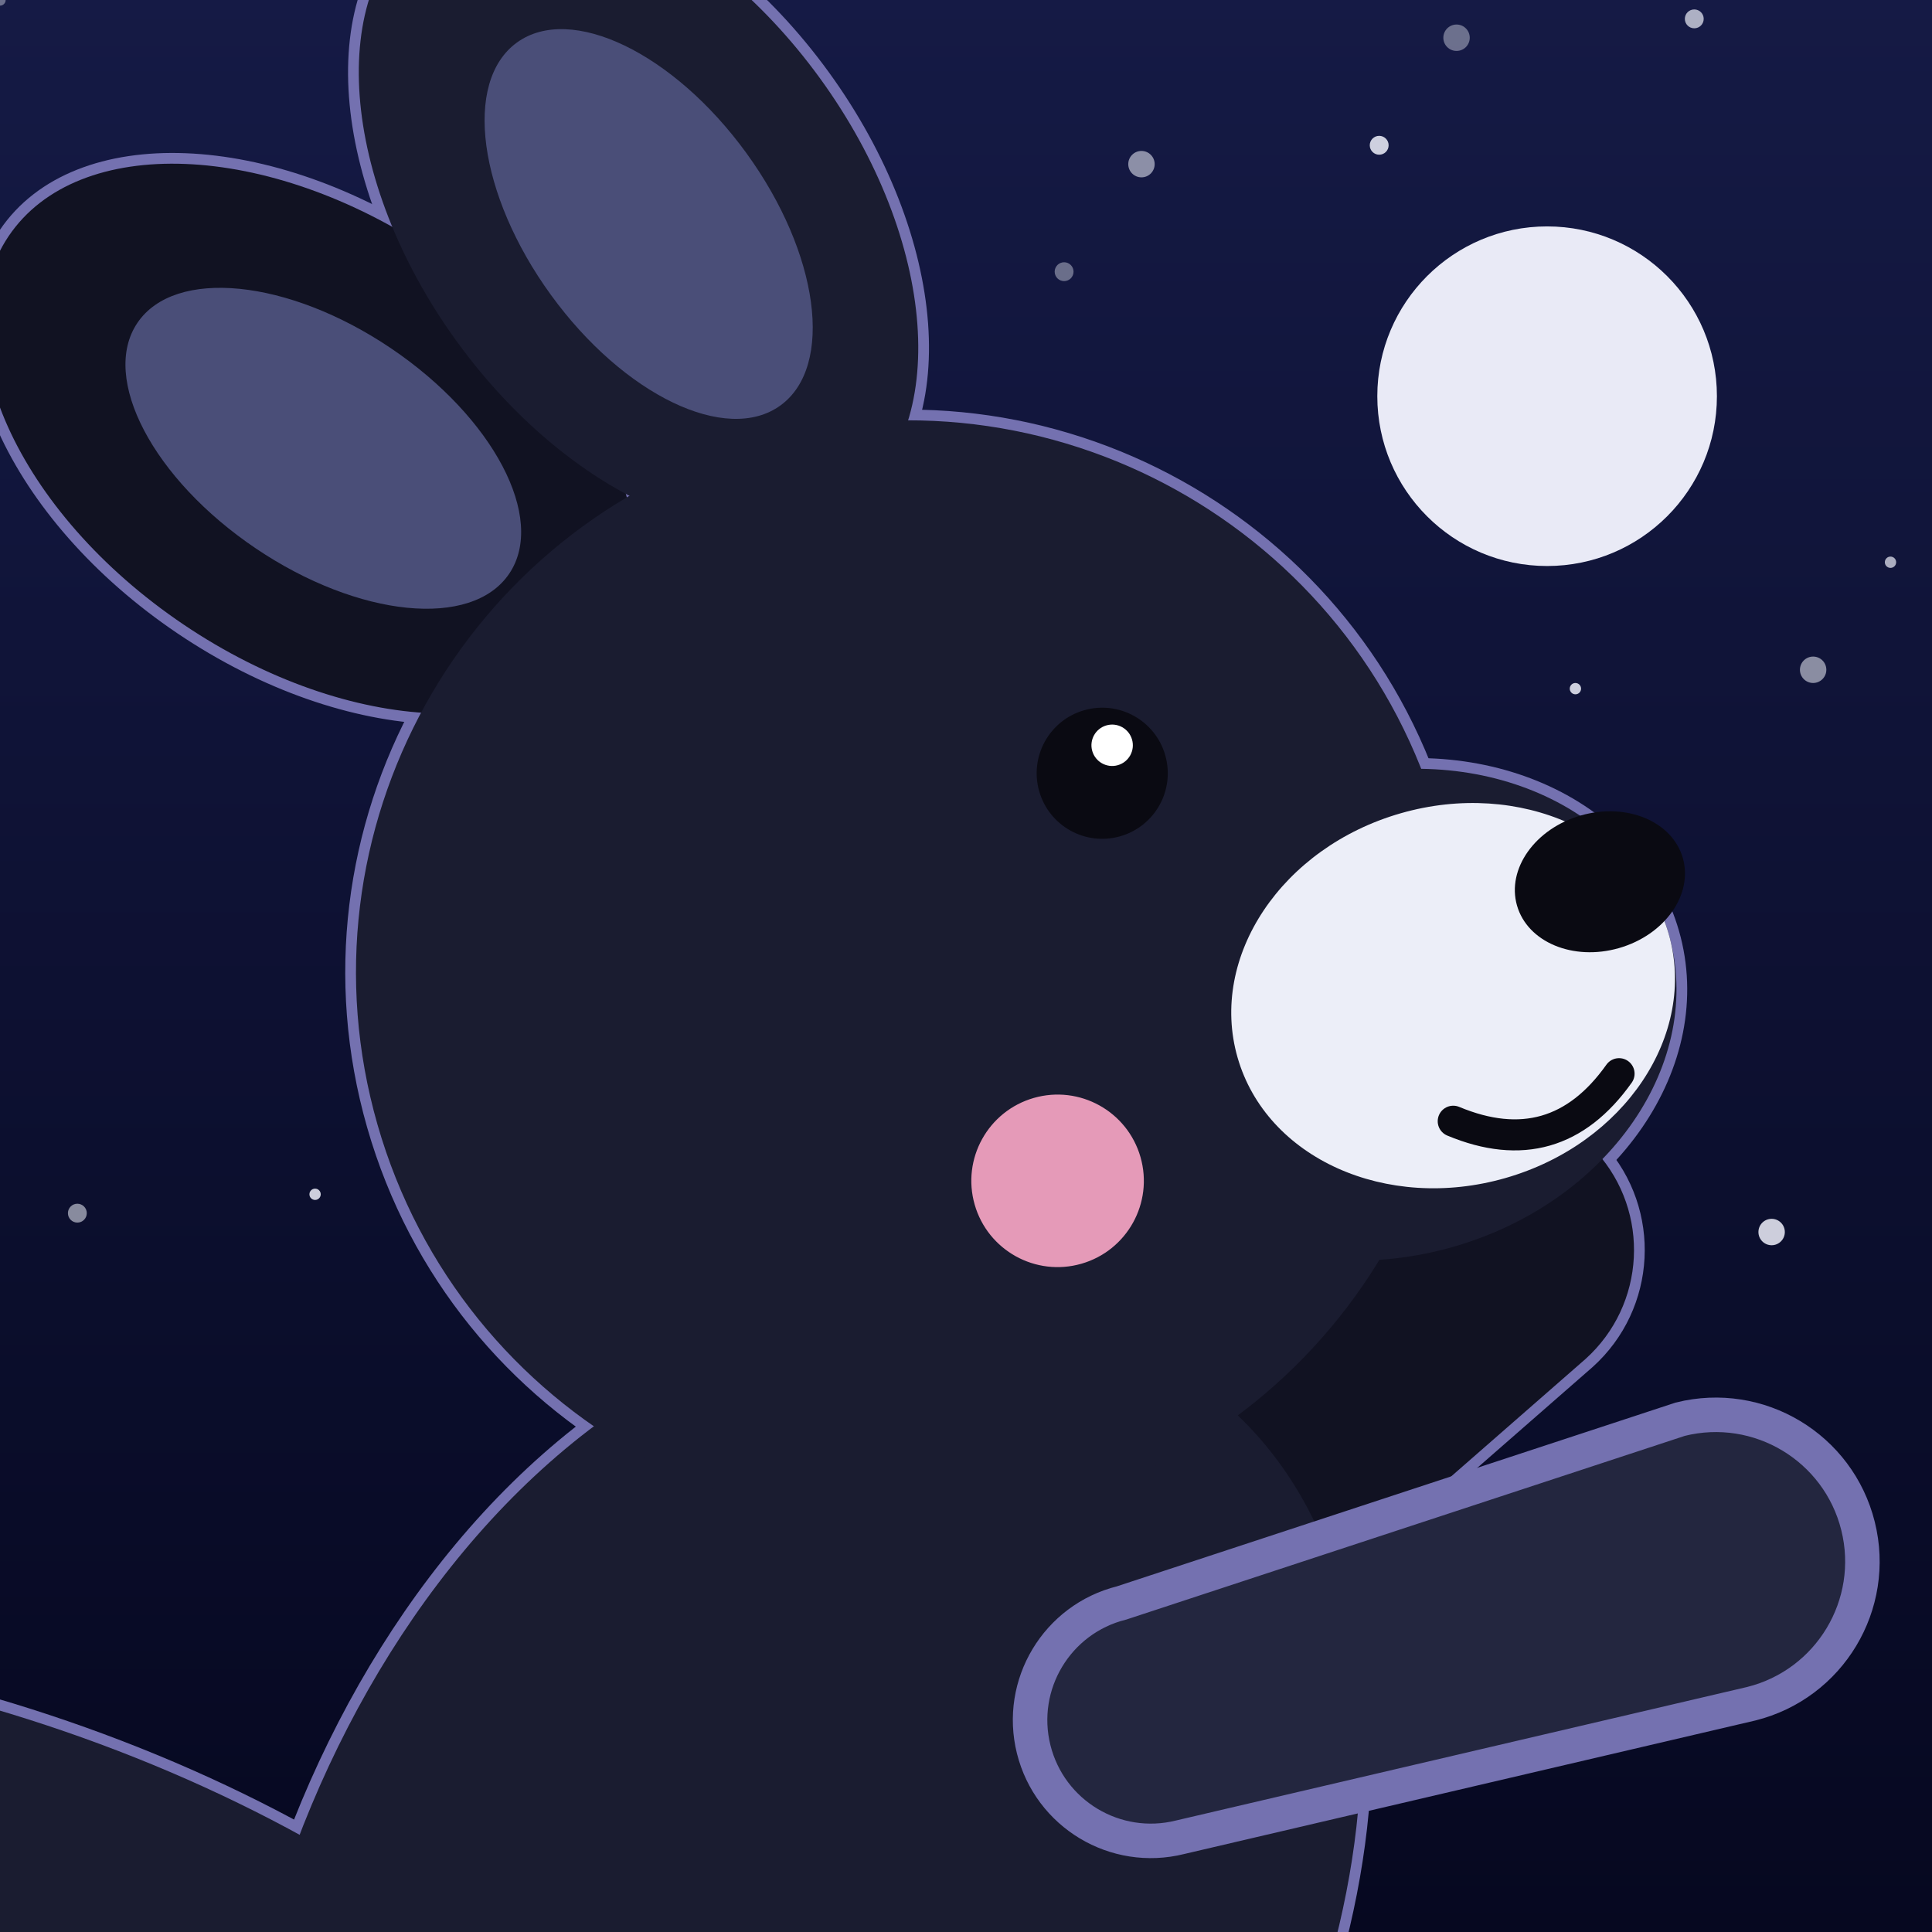
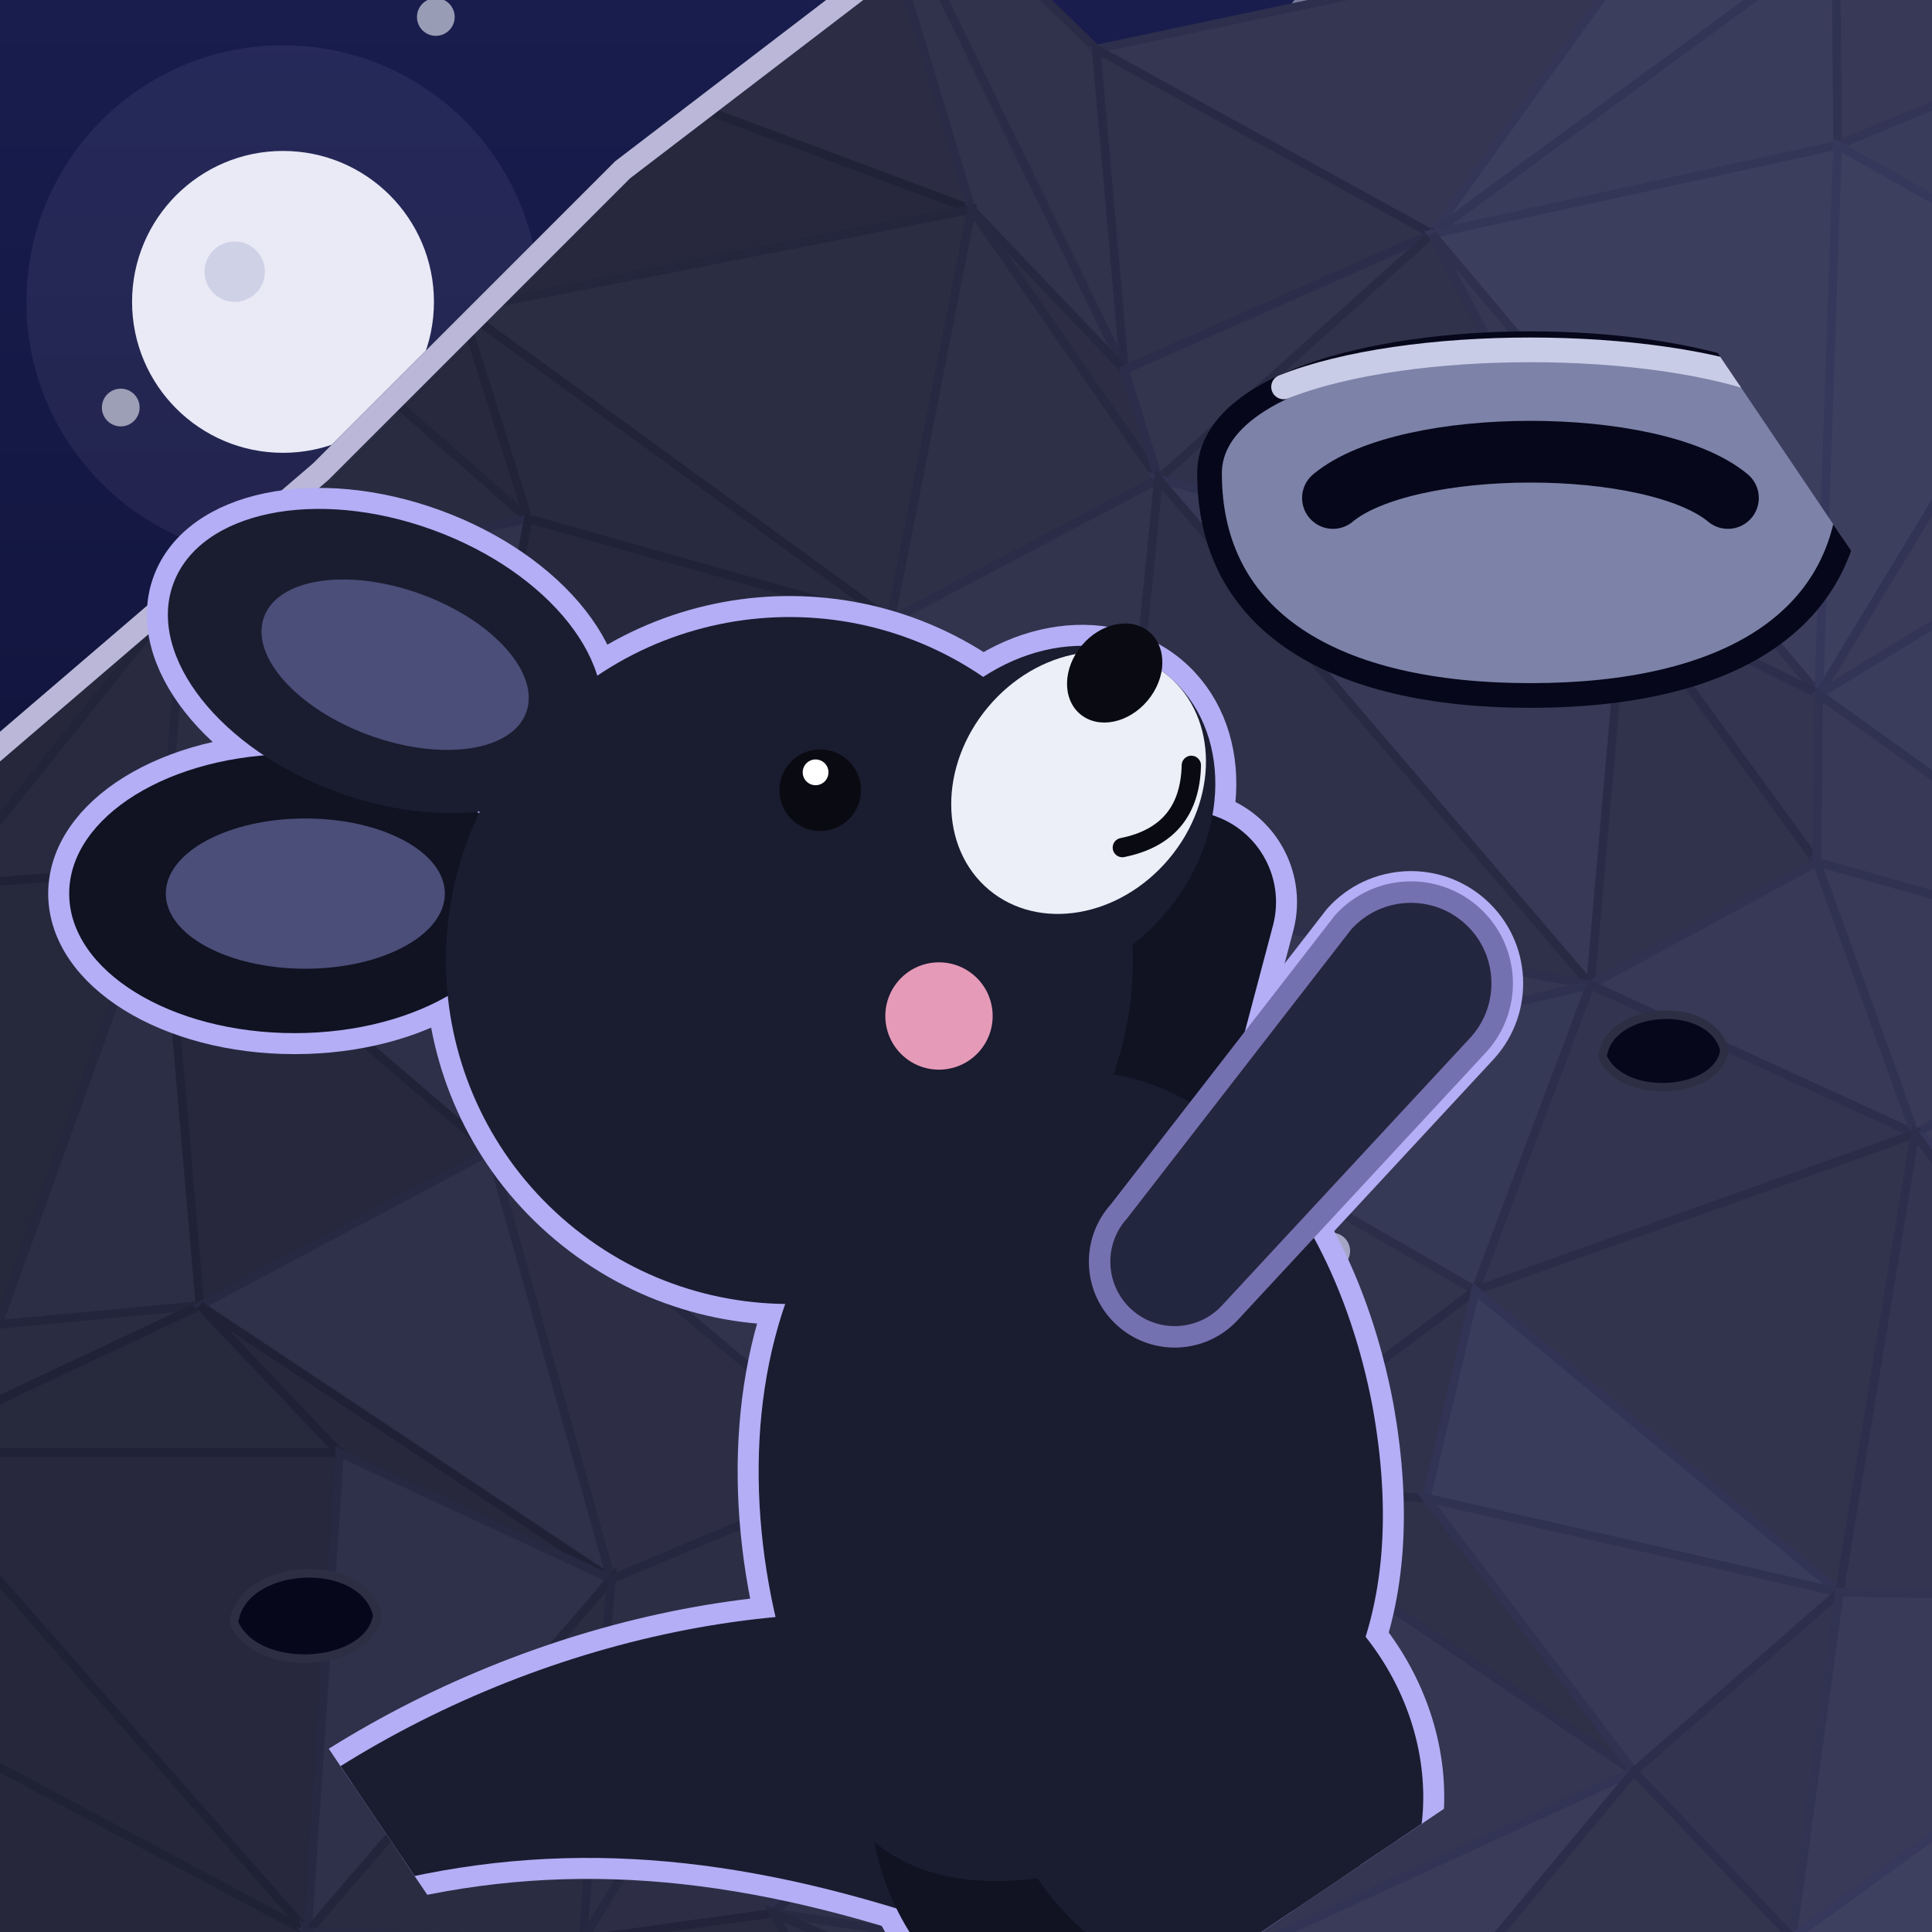
<svg xmlns="http://www.w3.org/2000/svg" viewBox="0 0 1024 1024" width="1024" height="1024" role="img" aria-label="App icon, Dyno">
  <defs>
    <clipPath id="ic-dyno-1024">
      <rect width="1024" height="1024" rx="0" />
    </clipPath>
    <linearGradient id="ib-dyno-1024" x1="0" y1="0" x2="0" y2="1">
-       <stop offset="0" stop-color="#151A45" />
-       <stop offset="1" stop-color="#060820" />
+       <stop offset="0" stop-color="#181D4E" />
+       <stop offset="1" stop-color="#080A26" />
    </linearGradient>
  </defs>
  <g clip-path="url(#ic-dyno-1024)">
    <rect width="1024" height="1024" fill="url(#ib-dyno-1024)" />
-     <circle cx="0" cy="0" r="3" fill="#EEF0FA" opacity="0.4" />
-     <circle cx="397" cy="211" r="5" fill="#EEF0FA" opacity="0.55" />
-     <circle cx="794" cy="422" r="7" fill="#EEF0FA" opacity="0.7" />
-     <circle cx="167" cy="633" r="3" fill="#EEF0FA" opacity="0.85" />
-     <circle cx="564" cy="144" r="5" fill="#EEF0FA" opacity="0.4" />
-     <circle cx="961" cy="355" r="7" fill="#EEF0FA" opacity="0.55" />
-     <circle cx="334" cy="566" r="3" fill="#EEF0FA" opacity="0.7" />
-     <circle cx="731" cy="77" r="5" fill="#EEF0FA" opacity="0.85" />
-     <circle cx="104" cy="288" r="7" fill="#EEF0FA" opacity="0.4" />
-     <circle cx="501" cy="499" r="3" fill="#EEF0FA" opacity="0.55" />
-     <circle cx="898" cy="10" r="5" fill="#EEF0FA" opacity="0.7" />
-     <circle cx="271" cy="221" r="7" fill="#EEF0FA" opacity="0.85" />
-     <circle cx="668" cy="432" r="3" fill="#EEF0FA" opacity="0.4" />
-     <circle cx="41" cy="643" r="5" fill="#EEF0FA" opacity="0.55" />
-     <circle cx="438" cy="154" r="7" fill="#EEF0FA" opacity="0.7" />
-     <circle cx="835" cy="365" r="3" fill="#EEF0FA" opacity="0.85" />
-     <circle cx="208" cy="576" r="5" fill="#EEF0FA" opacity="0.4" />
-     <circle cx="605" cy="87" r="7" fill="#EEF0FA" opacity="0.55" />
-     <circle cx="1002" cy="298" r="3" fill="#EEF0FA" opacity="0.7" />
-     <circle cx="375" cy="509" r="5" fill="#EEF0FA" opacity="0.85" />
-     <circle cx="772" cy="20" r="7" fill="#EEF0FA" opacity="0.4" />
-     <circle cx="145" cy="231" r="3" fill="#EEF0FA" opacity="0.55" />
-     <circle cx="542" cy="442" r="5" fill="#EEF0FA" opacity="0.7" />
-     <circle cx="939" cy="653" r="7" fill="#EEF0FA" opacity="0.85" />
-     <circle cx="312" cy="164" r="3" fill="#EEF0FA" opacity="0.4" />
-     <circle cx="709" cy="375" r="5" fill="#EEF0FA" opacity="0.55" />
-     <circle cx="820" cy="210" r="90" fill="#E9EAF6" />
-     <svg x="0" y="0" width="1024" height="1024" viewBox="-36 -136 112 112" preserveAspectRatio="xMidYMid slice">
-       <g fill="#7471B0" stroke="#7471B0" stroke-width="1.244" stroke-linejoin="round">
+     <circle cx="524" cy="212" r="7" fill="#EEF0FA" opacity="0.45" />
+     <circle cx="921" cy="3" r="10" fill="#EEF0FA" opacity="0.6" />
+     <circle cx="294" cy="214" r="13" fill="#EEF0FA" opacity="0.75" />
+     <circle cx="691" cy="5" r="7" fill="#EEF0FA" opacity="0.45" />
+     <circle cx="64" cy="216" r="10" fill="#EEF0FA" opacity="0.6" />
+     <circle cx="461" cy="7" r="13" fill="#EEF0FA" opacity="0.75" />
+     <circle cx="858" cy="218" r="7" fill="#EEF0FA" opacity="0.45" />
+     <circle cx="231" cy="9" r="10" fill="#EEF0FA" opacity="0.6" />
+     <circle cx="628" cy="220" r="13" fill="#EEF0FA" opacity="0.75" />
+     <circle cx="150" cy="160" r="136" fill="#E9E6FF" opacity=".07" />
+     <circle cx="150" cy="160" r="80" fill="#E9EAF6" />
+     <circle cx="124.4" cy="144" r="16" fill="#CFD1E6" />
+     <g>
+       <clipPath id="r-dyno-1024">
+         <path d="M1064 1064 L1064 -40 L500 -40 L330 90 L170 250 L-40 430 L-40 1064Z" />
+       </clipPath>
+       <g clip-path="url(#r-dyno-1024)">
+         <path d="M-76,16L145,18L111,127Z" fill="hsl(236 22% 19.4%)" stroke="hsl(236 26% 16.9%)" stroke-width="4.5" />
+         <path d="M-76,16L111,127L-44,178Z" fill="hsl(236 22% 20.4%)" stroke="hsl(236 26% 17.9%)" stroke-width="4.5" />
+         <path d="M145,18L239,8L111,127Z" fill="hsl(236 22% 19.6%)" stroke="hsl(236 26% 17.1%)" stroke-width="4.5" />
+         <path d="M239,8L245,164L111,127Z" fill="hsl(236 22% 20.4%)" stroke="hsl(236 26% 17.9%)" stroke-width="4.5" />
+         <path d="M239,8L451,-101L515,111Z" fill="hsl(236 22% 21.9%)" stroke="hsl(236 26% 19.4%)" stroke-width="4.5" />
+         <path d="M239,8L515,111L245,164Z" fill="hsl(236 22% 19.6%)" stroke="hsl(236 26% 17.1%)" stroke-width="4.5" />
+         <path d="M451,-101L581,26L596,196Z" fill="hsl(236 22% 24.7%)" stroke="hsl(236 26% 22.2%)" stroke-width="4.5" />
+         <path d="M451,-101L596,196L515,111Z" fill="hsl(236 22% 24.7%)" stroke="hsl(236 26% 22.2%)" stroke-width="4.5" />
+         <path d="M581,26L874,-36L759,124Z" fill="hsl(236 22% 26.2%)" stroke="hsl(236 26% 23.7%)" stroke-width="4.5" />
+         <path d="M581,26L759,124L596,196Z" fill="hsl(236 22% 23.9%)" stroke="hsl(236 26% 21.4%)" stroke-width="4.5" />
+         <path d="M874,-36L973,-33L759,124Z" fill="hsl(236 22% 29.9%)" stroke="hsl(236 26% 27.4%)" stroke-width="4.5" />
+         <path d="M973,-33L974,77L759,124Z" fill="hsl(236 22% 29.2%)" stroke="hsl(236 26% 26.7%)" stroke-width="4.5" />
+         <path d="M973,-33L1164,-2L974,77Z" fill="hsl(236 22% 27.6%)" stroke="hsl(236 26% 25.1%)" stroke-width="4.5" />
+         <path d="M1164,-2L1098,147L974,77Z" fill="hsl(236 22% 29.1%)" stroke="hsl(236 26% 26.6%)" stroke-width="4.5" />
+         <path d="M1164,-2L1358,-51L1098,147Z" fill="hsl(236 22% 30.2%)" stroke="hsl(236 26% 27.7%)" stroke-width="4.5" />
+         <path d="M1358,-51L1357,73L1098,147Z" fill="hsl(236 22% 31.0%)" stroke="hsl(236 26% 28.5%)" stroke-width="4.5" />
+         <path d="M-44,178L111,127L-26,358Z" fill="hsl(236 22% 22.2%)" stroke="hsl(236 26% 19.7%)" stroke-width="4.5" />
+         <path d="M111,127L98,312L-26,358Z" fill="hsl(236 22% 19.0%)" stroke="hsl(236 26% 16.5%)" stroke-width="4.5" />
+         <path d="M111,127L245,164L280,275Z" fill="hsl(236 22% 19.9%)" stroke="hsl(236 26% 17.4%)" stroke-width="4.5" />
+         <path d="M111,127L280,275L98,312Z" fill="hsl(236 22% 20.6%)" stroke="hsl(236 26% 18.1%)" stroke-width="4.5" />
+         <path d="M245,164L515,111L472,329Z" fill="hsl(236 22% 21.6%)" stroke="hsl(236 26% 19.1%)" stroke-width="4.5" />
+         <path d="M245,164L472,329L280,275Z" fill="hsl(236 22% 20.3%)" stroke="hsl(236 26% 17.8%)" stroke-width="4.5" />
+         <path d="M515,111L596,196L614,254Z" fill="hsl(236 22% 22.4%)" stroke="hsl(236 26% 19.9%)" stroke-width="4.5" />
+         <path d="M515,111L614,254L472,329Z" fill="hsl(236 22% 23.2%)" stroke="hsl(236 26% 20.7%)" stroke-width="4.5" />
+         <path d="M596,196L759,124L614,254Z" fill="hsl(236 22% 25.5%)" stroke="hsl(236 26% 23.0%)" stroke-width="4.5" />
+         <path d="M759,124L861,317L614,254Z" fill="hsl(236 22% 24.1%)" stroke="hsl(236 26% 21.6%)" stroke-width="4.5" />
+         <path d="M759,124L974,77L964,368Z" fill="hsl(236 22% 30.0%)" stroke="hsl(236 26% 27.5%)" stroke-width="4.5" />
+         <path d="M759,124L964,368L861,317Z" fill="hsl(236 22% 26.7%)" stroke="hsl(236 26% 24.2%)" stroke-width="4.5" />
+         <path d="M974,77L1098,147L964,368Z" fill="hsl(236 22% 30.6%)" stroke="hsl(236 26% 28.1%)" stroke-width="4.5" />
+         <path d="M1098,147L1148,256L964,368Z" fill="hsl(236 22% 28.6%)" stroke="hsl(236 26% 26.1%)" stroke-width="4.5" />
+         <path d="M1098,147L1357,73L1148,256Z" fill="hsl(236 22% 30.1%)" stroke="hsl(236 26% 27.6%)" stroke-width="4.5" />
+         <path d="M1357,73L1287,357L1148,256Z" fill="hsl(236 22% 31.0%)" stroke="hsl(236 26% 28.5%)" stroke-width="4.5" />
+         <path d="M-26,358L98,312L-28,469Z" fill="hsl(236 22% 19.1%)" stroke="hsl(236 26% 16.6%)" stroke-width="4.5" />
+         <path d="M98,312L86,461L-28,469Z" fill="hsl(236 22% 20.5%)" stroke="hsl(236 26% 18.0%)" stroke-width="4.5" />
+         <path d="M98,312L280,275L256,402Z" fill="hsl(236 22% 24.3%)" stroke="hsl(236 26% 21.8%)" stroke-width="4.5" />
+         <path d="M98,312L256,402L86,461Z" fill="hsl(236 22% 21.6%)" stroke="hsl(236 26% 19.1%)" stroke-width="4.5" />
+         <path d="M280,275L472,329L256,402Z" fill="hsl(236 22% 19.6%)" stroke="hsl(236 26% 17.1%)" stroke-width="4.5" />
+         <path d="M472,329L496,505L256,402Z" fill="hsl(236 22% 21.3%)" stroke="hsl(236 26% 18.8%)" stroke-width="4.5" />
+         <path d="M472,329L614,254L592,476Z" fill="hsl(236 22% 24.9%)" stroke="hsl(236 26% 22.4%)" stroke-width="4.5" />
+         <path d="M472,329L592,476L496,505Z" fill="hsl(236 22% 26.0%)" stroke="hsl(236 26% 23.5%)" stroke-width="4.5" />
+         <path d="M614,254L861,317L843,522Z" fill="hsl(236 22% 27.7%)" stroke="hsl(236 26% 25.2%)" stroke-width="4.5" />
+         <path d="M614,254L843,522L592,476Z" fill="hsl(236 22% 23.5%)" stroke="hsl(236 26% 21.0%)" stroke-width="4.5" />
+         <path d="M861,317L964,368L963,457Z" fill="hsl(236 22% 26.0%)" stroke="hsl(236 26% 23.5%)" stroke-width="4.5" />
+         <path d="M861,317L963,457L843,522Z" fill="hsl(236 22% 24.6%)" stroke="hsl(236 26% 22.1%)" stroke-width="4.5" />
+         <path d="M964,368L1148,256L1169,515Z" fill="hsl(236 22% 29.4%)" stroke="hsl(236 26% 26.9%)" stroke-width="4.5" />
+         <path d="M964,368L1169,515L963,457Z" fill="hsl(236 22% 27.8%)" stroke="hsl(236 26% 25.3%)" stroke-width="4.5" />
+         <path d="M1148,256L1287,357L1320,468Z" fill="hsl(236 22% 31.0%)" stroke="hsl(236 26% 28.5%)" stroke-width="4.5" />
+         <path d="M1148,256L1320,468L1169,515Z" fill="hsl(236 22% 30.5%)" stroke="hsl(236 26% 28.0%)" stroke-width="4.5" />
+         <path d="M-28,469L86,461L-1,702Z" fill="hsl(236 22% 19.2%)" stroke="hsl(236 26% 16.7%)" stroke-width="4.5" />
+         <path d="M86,461L106,692L-1,702Z" fill="hsl(236 22% 22.1%)" stroke="hsl(236 26% 19.6%)" stroke-width="4.5" />
+         <path d="M86,461L256,402L260,610Z" fill="hsl(236 22% 23.0%)" stroke="hsl(236 26% 20.5%)" stroke-width="4.5" />
+         <path d="M86,461L260,610L106,692Z" fill="hsl(236 22% 19.6%)" stroke="hsl(236 26% 17.1%)" stroke-width="4.5" />
+         <path d="M256,402L496,505L531,669Z" fill="hsl(236 22% 20.3%)" stroke="hsl(236 26% 17.8%)" stroke-width="4.5" />
+         <path d="M256,402L531,669L260,610Z" fill="hsl(236 22% 25.5%)" stroke="hsl(236 26% 23.0%)" stroke-width="4.5" />
+         <path d="M496,505L592,476L531,669Z" fill="hsl(236 22% 24.4%)" stroke="hsl(236 26% 21.9%)" stroke-width="4.5" />
+         <path d="M592,476L600,579L531,669Z" fill="hsl(236 22% 26.8%)" stroke="hsl(236 26% 24.3%)" stroke-width="4.5" />
+         <path d="M592,476L843,522L600,579Z" fill="hsl(236 22% 26.4%)" stroke="hsl(236 26% 23.9%)" stroke-width="4.5" />
+         <path d="M843,522L782,684L600,579Z" fill="hsl(236 22% 27.4%)" stroke="hsl(236 26% 24.9%)" stroke-width="4.5" />
+         <path d="M843,522L963,457L1015,601Z" fill="hsl(236 22% 27.7%)" stroke="hsl(236 26% 25.2%)" stroke-width="4.5" />
+         <path d="M843,522L1015,601L782,684Z" fill="hsl(236 22% 25.8%)" stroke="hsl(236 26% 23.3%)" stroke-width="4.5" />
+         <path d="M963,457L1169,515L1015,601Z" fill="hsl(236 22% 28.0%)" stroke="hsl(236 26% 25.5%)" stroke-width="4.5" />
+         <path d="M1169,515L1151,675L1015,601Z" fill="hsl(236 22% 28.6%)" stroke="hsl(236 26% 26.1%)" stroke-width="4.5" />
+         <path d="M1169,515L1320,468L1309,617Z" fill="hsl(236 22% 31.0%)" stroke="hsl(236 26% 28.5%)" stroke-width="4.5" />
+         <path d="M1169,515L1309,617L1151,675Z" fill="hsl(236 22% 29.6%)" stroke="hsl(236 26% 27.1%)" stroke-width="4.5" />
+         <path d="M-1,702L106,692L-60,770Z" fill="hsl(236 22% 21.1%)" stroke="hsl(236 26% 18.6%)" stroke-width="4.5" />
+         <path d="M106,692L180,770L-60,770Z" fill="hsl(236 22% 19.7%)" stroke="hsl(236 26% 17.2%)" stroke-width="4.5" />
+         <path d="M106,692L260,610L324,837Z" fill="hsl(236 22% 23.4%)" stroke="hsl(236 26% 20.9%)" stroke-width="4.5" />
+         <path d="M106,692L324,837L180,770Z" fill="hsl(236 22% 19.4%)" stroke="hsl(236 26% 16.9%)" stroke-width="4.5" />
+         <path d="M260,610L531,669L462,779Z" fill="hsl(236 22% 24.8%)" stroke="hsl(236 26% 22.3%)" stroke-width="4.5" />
+         <path d="M260,610L462,779L324,837Z" fill="hsl(236 22% 22.4%)" stroke="hsl(236 26% 19.9%)" stroke-width="4.5" />
+         <path d="M531,669L600,579L462,779Z" fill="hsl(236 22% 23.2%)" stroke="hsl(236 26% 20.7%)" stroke-width="4.5" />
+         <path d="M600,579L643,788L462,779Z" fill="hsl(236 22% 22.1%)" stroke="hsl(236 26% 19.6%)" stroke-width="4.5" />
+         <path d="M600,579L782,684L643,788Z" fill="hsl(236 22% 25.1%)" stroke="hsl(236 26% 22.6%)" stroke-width="4.5" />
+         <path d="M782,684L756,794L643,788Z" fill="hsl(236 22% 24.3%)" stroke="hsl(236 26% 21.8%)" stroke-width="4.5" />
+         <path d="M782,684L1015,601L975,844Z" fill="hsl(236 22% 25.0%)" stroke="hsl(236 26% 22.5%)" stroke-width="4.5" />
+         <path d="M782,684L975,844L756,794Z" fill="hsl(236 22% 28.9%)" stroke="hsl(236 26% 26.4%)" stroke-width="4.5" />
+         <path d="M1015,601L1151,675L1199,847Z" fill="hsl(236 22% 30.6%)" stroke="hsl(236 26% 28.1%)" stroke-width="4.5" />
+         <path d="M1015,601L1199,847L975,844Z" fill="hsl(236 22% 26.0%)" stroke="hsl(236 26% 23.5%)" stroke-width="4.5" />
+         <path d="M1151,675L1309,617L1283,835Z" fill="hsl(236 22% 31.0%)" stroke="hsl(236 26% 28.5%)" stroke-width="4.5" />
+         <path d="M1151,675L1283,835L1199,847Z" fill="hsl(236 22% 28.2%)" stroke="hsl(236 26% 25.7%)" stroke-width="4.5" />
+         <path d="M-60,770L180,770L163,1024Z" fill="hsl(236 22% 19.6%)" stroke="hsl(236 26% 17.1%)" stroke-width="4.5" />
+         <path d="M-60,770L163,1024L-28,922Z" fill="hsl(236 22% 19.0%)" stroke="hsl(236 26% 16.5%)" stroke-width="4.5" />
+         <path d="M180,770L324,837L163,1024Z" fill="hsl(236 22% 23.4%)" stroke="hsl(236 26% 20.9%)" stroke-width="4.5" />
+         <path d="M324,837L309,1028L163,1024Z" fill="hsl(236 22% 21.1%)" stroke="hsl(236 26% 18.6%)" stroke-width="4.5" />
+         <path d="M324,837L462,779L309,1028Z" fill="hsl(236 22% 22.3%)" stroke="hsl(236 26% 19.8%)" stroke-width="4.5" />
+         <path d="M462,779L410,1014L309,1028Z" fill="hsl(236 22% 22.4%)" stroke="hsl(236 26% 19.9%)" stroke-width="4.5" />
+         <path d="M462,779L643,788L410,1014Z" fill="hsl(236 22% 26.0%)" stroke="hsl(236 26% 23.5%)" stroke-width="4.5" />
+         <path d="M643,788L631,1047L410,1014Z" fill="hsl(236 22% 23.4%)" stroke="hsl(236 26% 20.9%)" stroke-width="4.5" />
+         <path d="M643,788L756,794L866,939Z" fill="hsl(236 22% 23.6%)" stroke="hsl(236 26% 21.1%)" stroke-width="4.5" />
+         <path d="M643,788L866,939L631,1047Z" fill="hsl(236 22% 26.2%)" stroke="hsl(236 26% 23.7%)" stroke-width="4.5" />
+         <path d="M756,794L975,844L866,939Z" fill="hsl(236 22% 27.7%)" stroke="hsl(236 26% 25.2%)" stroke-width="4.5" />
+         <path d="M975,844L950,1027L866,939Z" fill="hsl(236 22% 25.8%)" stroke="hsl(236 26% 23.3%)" stroke-width="4.5" />
+         <path d="M975,844L1199,847L950,1027Z" fill="hsl(236 22% 28.3%)" stroke="hsl(236 26% 25.8%)" stroke-width="4.5" />
+         <path d="M1199,847L1192,1046L950,1027Z" fill="hsl(236 22% 31.0%)" stroke="hsl(236 26% 28.5%)" stroke-width="4.5" />
+         <path d="M1199,847L1283,835L1381,916Z" fill="hsl(236 22% 29.5%)" stroke="hsl(236 26% 27.0%)" stroke-width="4.5" />
+         <path d="M1199,847L1381,916L1192,1046Z" fill="hsl(236 22% 30.1%)" stroke="hsl(236 26% 27.6%)" stroke-width="4.5" />
+         <path d="M-28,922L163,1024L12,1114Z" fill="hsl(236 22% 19.0%)" stroke="hsl(236 26% 16.5%)" stroke-width="4.5" />
+         <path d="M163,1024L195,1115L12,1114Z" fill="hsl(236 22% 21.8%)" stroke="hsl(236 26% 19.3%)" stroke-width="4.5" />
+         <path d="M163,1024L309,1028L358,1195Z" fill="hsl(236 22% 24.1%)" stroke="hsl(236 26% 21.6%)" stroke-width="4.5" />
+         <path d="M163,1024L358,1195L195,1115Z" fill="hsl(236 22% 23.3%)" stroke="hsl(236 26% 20.8%)" stroke-width="4.5" />
+         <path d="M309,1028L410,1014L490,1158Z" fill="hsl(236 22% 20.9%)" stroke="hsl(236 26% 18.4%)" stroke-width="4.5" />
+         <path d="M309,1028L490,1158L358,1195Z" fill="hsl(236 22% 24.1%)" stroke="hsl(236 26% 21.6%)" stroke-width="4.5" />
+         <path d="M410,1014L631,1047L623,1107Z" fill="hsl(236 22% 23.6%)" stroke="hsl(236 26% 21.1%)" stroke-width="4.5" />
+         <path d="M410,1014L623,1107L490,1158Z" fill="hsl(236 22% 22.2%)" stroke="hsl(236 26% 19.7%)" stroke-width="4.5" />
+         <path d="M631,1047L866,939L746,1083Z" fill="hsl(236 22% 28.7%)" stroke="hsl(236 26% 26.2%)" stroke-width="4.5" />
+         <path d="M631,1047L746,1083L623,1107Z" fill="hsl(236 22% 23.4%)" stroke="hsl(236 26% 20.9%)" stroke-width="4.5" />
+         <path d="M866,939L950,1027L746,1083Z" fill="hsl(236 22% 25.5%)" stroke="hsl(236 26% 23.0%)" stroke-width="4.5" />
+         <path d="M950,1027L930,1186L746,1083Z" fill="hsl(236 22% 26.6%)" stroke="hsl(236 26% 24.1%)" stroke-width="4.5" />
+         <path d="M950,1027L1192,1046L930,1186Z" fill="hsl(236 22% 27.4%)" stroke="hsl(236 26% 24.9%)" stroke-width="4.5" />
+         <path d="M1192,1046L1094,1132L930,1186Z" fill="hsl(236 22% 27.4%)" stroke="hsl(236 26% 24.9%)" stroke-width="4.5" />
+         <path d="M1192,1046L1381,916L1319,1217Z" fill="hsl(236 22% 28.0%)" stroke="hsl(236 26% 25.5%)" stroke-width="4.5" />
+         <path d="M1192,1046L1319,1217L1094,1132Z" fill="hsl(236 22% 28.8%)" stroke="hsl(236 26% 26.3%)" stroke-width="4.5" />
+         <path d="M12,1114L195,1115L131,1307Z" fill="hsl(236 22% 20.4%)" stroke="hsl(236 26% 17.9%)" stroke-width="4.5" />
+         <path d="M12,1114L131,1307L-82,1327Z" fill="hsl(236 22% 19.1%)" stroke="hsl(236 26% 16.6%)" stroke-width="4.5" />
+         <path d="M195,1115L358,1195L305,1260Z" fill="hsl(236 22% 23.8%)" stroke="hsl(236 26% 21.3%)" stroke-width="4.5" />
+         <path d="M195,1115L305,1260L131,1307Z" fill="hsl(236 22% 19.5%)" stroke="hsl(236 26% 17.0%)" stroke-width="4.5" />
+         <path d="M358,1195L490,1158L494,1284Z" fill="hsl(236 22% 24.8%)" stroke="hsl(236 26% 22.3%)" stroke-width="4.5" />
+         <path d="M358,1195L494,1284L305,1260Z" fill="hsl(236 22% 23.1%)" stroke="hsl(236 26% 20.6%)" stroke-width="4.5" />
+         <path d="M490,1158L623,1107L494,1284Z" fill="hsl(236 22% 22.0%)" stroke="hsl(236 26% 19.5%)" stroke-width="4.5" />
+         <path d="M623,1107L632,1276L494,1284Z" fill="hsl(236 22% 27.2%)" stroke="hsl(236 26% 24.7%)" stroke-width="4.5" />
+         <path d="M623,1107L746,1083L844,1354Z" fill="hsl(236 22% 23.8%)" stroke="hsl(236 26% 21.3%)" stroke-width="4.5" />
+         <path d="M623,1107L844,1354L632,1276Z" fill="hsl(236 22% 25.2%)" stroke="hsl(236 26% 22.7%)" stroke-width="4.5" />
+         <path d="M746,1083L930,1186L844,1354Z" fill="hsl(236 22% 29.0%)" stroke="hsl(236 26% 26.5%)" stroke-width="4.5" />
+         <path d="M930,1186L971,1268L844,1354Z" fill="hsl(236 22% 29.5%)" stroke="hsl(236 26% 27.0%)" stroke-width="4.5" />
+         <path d="M930,1186L1094,1132L971,1268Z" fill="hsl(236 22% 26.8%)" stroke="hsl(236 26% 24.3%)" stroke-width="4.5" />
+         <path d="M1094,1132L1206,1264L971,1268Z" fill="hsl(236 22% 27.8%)" stroke="hsl(236 26% 25.3%)" stroke-width="4.5" />
+         <path d="M1094,1132L1319,1217L1332,1273Z" fill="hsl(236 22% 29.0%)" stroke="hsl(236 26% 26.5%)" stroke-width="4.5" />
+         <path d="M1094,1132L1332,1273L1206,1264Z" fill="hsl(236 22% 29.0%)" stroke="hsl(236 26% 26.5%)" stroke-width="4.5" />
+       </g>
+       <path d="M124 860C128 828 192 824 200 856C196 884 136 888 124 860Z" fill="#06071A" stroke="hsl(236 20% 22%)" stroke-width="4.5" />
+       <path d="M849.4 560C852.8 532.8 907.2 529.4 914 556.6C910.6 580.4 859.6 583.8 849.4 560Z" fill="#06071A" stroke="hsl(236 20% 22%)" stroke-width="4.5" />
+       <path d="M1064 1064 L1064 -40 L500 -40 L330 90 L170 250 L-40 430 L-40 1064Z" fill="none" stroke="#04051A" stroke-width="12" stroke-linejoin="round" />
+       <path d="M500 -40 L330 90 L170 250 L-40 430" fill="none" stroke="#D9D6FA" stroke-width="12" stroke-linecap="round" opacity=".85" />
+     </g>
+     <g transform="rotate(-34 512 512)">
+       <svg x="0" y="0" width="1024" height="1024" viewBox="-60 -160 180 180" preserveAspectRatio="xMidYMid slice">
+         <g transform="translate(95.40878 -72.92874) rotate(34) scale(1.15)">
+           <path d="M-26 -6 C-26 -20 26 -20 26 -6 C26 6 16 12 0 12 C-16 12 -26 6 -26 -6Z" fill="#7D82A8" stroke="#06071A" stroke-width="2" />
+           <path d="M-16 -4 C-10 -9 10 -9 16 -4" fill="none" stroke="#06071A" stroke-width="5" stroke-linecap="round" />
+           <path d="M-20 -13 C-10 -17 10 -17 20 -13" fill="none" stroke="#C9CCE6" stroke-width="2" stroke-linecap="round" />
+         </g>
+         <path d="M43.409 -28.929 l-30 18" stroke="#D9D6FA" stroke-width="3.4" stroke-linecap="round" opacity=".7" />
+         <path d="M35.409 -14.929 l-30 18" stroke="#D9D6FA" stroke-width="3.4" stroke-linecap="round" opacity=".7" />
+         <path d="M27.409 -0.929 l-30 18" stroke="#D9D6FA" stroke-width="3.4" stroke-linecap="round" opacity=".7" />
+         <g fill="#B3AEF5" stroke="#B3AEF5" stroke-width="3.913" stroke-linejoin="round">
+           <g transform="translate(0 0)">
+             <g data-part="body" transform="translate(0 0) rotate(18)">
+               <g data-part="tail" transform="translate(-18 -4) rotate(34)">
+                 <g>
+                   <path d="M4 -16 C-18 -14 -40 0 -54 18 C-58 24 -53 30 -47 26 C-32 16 -16 12 4 12Z" />
+                 </g>
+               </g>
+               <g data-part="thighFar" transform="translate(-4 -12) rotate(30)">
+                 <g data-part="shinFar" transform="translate(12 28) rotate(10)">
+                   <g>
+                     <path d="M-6 0 L-5 16 A5 5 0 0 0 5 16 L6 0 A6 6 0 0 0 -6 0Z" />
+                   </g>
+                   <g data-part="shoeFar" transform="translate(0 20) rotate(18)">
+                     <g>
+                       <g transform="scale(1.2)">
+                         <path d="M-6 -12 C-12 -10 -13 4 -9 11 C-2 13 8 10 16 10 C22 10 27 12 30 11 C33 9 31 3 26 0 C20 -4 12 -6 7 -11 C3 -15 -2 -14 -6 -12Z" fill="#0B0C16" />
+                       </g>
+                     </g>
+                   </g>
+                 </g>
+                 <g>
+                   <ellipse cx="6" cy="12" rx="19" ry="22" transform="rotate(-20 6 12)" />
+                 </g>
+               </g>
+               <g data-part="armFar" transform="translate(12 -46) rotate(-150)">
+                 <g>
+                   <path d="M-7 0 L-7.5 34 A8.5 8.5 0 0 0 9.5 34 L7 0 A7 7 0 0 0 -7 0Z" />
+                 </g>
+               </g>
+               <g>
+                 <path d="M-24 0 C-32 -24 -24 -58 2 -64 C24 -68 34 -48 32 -26 C30 -6 20 6 2 8 C-12 9 -20 6 -24 0Z" />
+               </g>
+               <g data-part="head" transform="translate(8 -56) rotate(-34)">
+                 <g data-part="earFar" transform="translate(-12 -54) rotate(-40)">
+                   <g>
+                     <ellipse cx="0" cy="-20" rx="13" ry="21" />
+                   </g>
+                 </g>
+                 <g>
+                   <circle cx="0" cy="-30" r="32" />
+                   <ellipse cx="26" cy="-20" rx="17" ry="14" />
+                 </g>
+                 <g data-part="earNear" transform="translate(4 -58) rotate(-20)">
+                   <g>
+                     <ellipse cx="0" cy="-20" rx="13" ry="21" />
+                   </g>
+                 </g>
+               </g>
+               <g data-part="thighNear" transform="translate(2 -10) rotate(0)">
+                 <g data-part="shinNear" transform="translate(12 28) rotate(40)">
+                   <g>
+                     <path d="M-6 0 L-5 16 A5 5 0 0 0 5 16 L6 0 A6 6 0 0 0 -6 0Z" />
+                   </g>
+                   <g data-part="shoeNear" transform="translate(0 20) rotate(10)">
+                     <g>
+                       <g transform="scale(1.2)">
+                         <path d="M-6 -12 C-12 -10 -13 4 -9 11 C-2 13 8 10 16 10 C22 10 27 12 30 11 C33 9 31 3 26 0 C20 -4 12 -6 7 -11 C3 -15 -2 -14 -6 -12Z" fill="#0B0C16" />
+                       </g>
+                     </g>
+                   </g>
+                 </g>
+                 <g>
+                   <ellipse cx="6" cy="12" rx="19" ry="22" transform="rotate(-20 6 12)" />
+                 </g>
+               </g>
+               <g data-part="armNear" transform="translate(18 -44) rotate(-122)">
+                 <g>
+                   <path d="M-7 0 L-7.5 34 A8.5 8.5 0 0 0 9.5 34 L7 0 A7 7 0 0 0 -7 0Z" />
+                 </g>
+               </g>
+             </g>
+           </g>
+         </g>
        <g transform="translate(0 0)">
          <g data-part="body" transform="translate(0 0) rotate(18)">
            <g data-part="tail" transform="translate(-18 -4) rotate(34)">
-               <g>
+               <g fill="#1A1C30">
                <path d="M4 -16 C-18 -14 -40 0 -54 18 C-58 24 -53 30 -47 26 C-32 16 -16 12 4 12Z" />
              </g>
            </g>
            <g data-part="thighFar" transform="translate(-4 -12) rotate(30)">
              <g data-part="shinFar" transform="translate(12 28) rotate(10)">
-                 <g>
+                 <g fill="#111222">
                  <path d="M-6 0 L-5 16 A5 5 0 0 0 5 16 L6 0 A6 6 0 0 0 -6 0Z" />
                </g>
                <g data-part="shoeFar" transform="translate(0 20) rotate(18)">
-                   <g>
+                   <g fill="#1A1C30">
                    <g transform="scale(1.2)">
                      <path d="M-6 -12 C-12 -10 -13 4 -9 11 C-2 13 8 10 16 10 C22 10 27 12 30 11 C33 9 31 3 26 0 C20 -4 12 -6 7 -11 C3 -15 -2 -14 -6 -12Z" fill="#0B0C16" />
+                       <g data-detail="">
+                         <path d="M-7 -10 L-12 -17 C-12 -20 -8 -21 -6 -19 L-3 -12Z" fill="#A99CF0" />
+                         <path d="M-5 -10 C-10 -7 -10 2 -7 6 C0 7 9 5 16 6 C19 4 20 1 19 -2 C14 -4 9 -7 6 -10 C2 -13 -2 -12 -5 -10Z" fill="#A99CF0" />
+                         <path d="M3 -11 L6 5" stroke="#ECEEF8" stroke-width="5" stroke-linecap="round" />
+                       </g>
                    </g>
                  </g>
                </g>
              </g>
-               <g>
+               <g fill="#111222">
                <ellipse cx="6" cy="12" rx="19" ry="22" transform="rotate(-20 6 12)" />
              </g>
            </g>
            <g data-part="armFar" transform="translate(12 -46) rotate(-150)">
-               <g>
+               <g fill="#111222">
                <path d="M-7 0 L-7.5 34 A8.5 8.5 0 0 0 9.5 34 L7 0 A7 7 0 0 0 -7 0Z" />
              </g>
            </g>
-             <g>
+             <g fill="#1A1C30">
              <path d="M-24 0 C-32 -24 -24 -58 2 -64 C24 -68 34 -48 32 -26 C30 -6 20 6 2 8 C-12 9 -20 6 -24 0Z" />
            </g>
            <g data-part="head" transform="translate(8 -56) rotate(-34)">
              <g data-part="earFar" transform="translate(-12 -54) rotate(-40)">
-                 <g>
+                 <g fill="#111222">
                  <ellipse cx="0" cy="-20" rx="13" ry="21" />
-                 </g>
-               </g>
-               <g>
+                   <g data-detail="">
+                     <ellipse cx="0" cy="-19" rx="7" ry="13" fill="#4A4E78" />
+                   </g>
+                 </g>
+               </g>
+               <g fill="#1A1C30">
                <circle cx="0" cy="-30" r="32" />
                <ellipse cx="26" cy="-20" rx="17" ry="14" />
+                 <g data-detail="">
+                   <ellipse cx="30" cy="-20" rx="13" ry="11" fill="#ECEEF8" />
+                   <ellipse cx="40" cy="-24" rx="5" ry="4" fill="#0A0A12" />
+                   <path d="M28 -13 Q33 -9 38 -13" fill="none" stroke="#0A0A12" stroke-width="1.8" stroke-linecap="round" />
+                   <circle data-eye="" cx="14" cy="-38" r="3.8" fill="#0A0A12" />
+                   <circle data-glint="" cx="15" cy="-39.4" r="1.2" fill="#fff" />
+                   <circle data-blush="" cx="5" cy="-16" r="5" fill="#E59AB8" />
+                 </g>
              </g>
              <g data-part="earNear" transform="translate(4 -58) rotate(-20)">
-                 <g>
+                 <g fill="#1A1C30">
                  <ellipse cx="0" cy="-20" rx="13" ry="21" />
+                   <g data-detail="">
+                     <ellipse cx="0" cy="-19" rx="7" ry="13" fill="#4A4E78" />
+                   </g>
                </g>
              </g>
            </g>
            <g data-part="thighNear" transform="translate(2 -10) rotate(0)">
              <g data-part="shinNear" transform="translate(12 28) rotate(40)">
-                 <g>
+                 <g fill="#1A1C30">
                  <path d="M-6 0 L-5 16 A5 5 0 0 0 5 16 L6 0 A6 6 0 0 0 -6 0Z" />
                </g>
                <g data-part="shoeNear" transform="translate(0 20) rotate(10)">
-                   <g>
+                   <g fill="#1A1C30">
                    <g transform="scale(1.2)">
                      <path d="M-6 -12 C-12 -10 -13 4 -9 11 C-2 13 8 10 16 10 C22 10 27 12 30 11 C33 9 31 3 26 0 C20 -4 12 -6 7 -11 C3 -15 -2 -14 -6 -12Z" fill="#0B0C16" />
+                       <g data-detail="">
+                         <path d="M-7 -10 L-12 -17 C-12 -20 -8 -21 -6 -19 L-3 -12Z" fill="#A99CF0" />
+                         <path d="M-5 -10 C-10 -7 -10 2 -7 6 C0 7 9 5 16 6 C19 4 20 1 19 -2 C14 -4 9 -7 6 -10 C2 -13 -2 -12 -5 -10Z" fill="#A99CF0" />
+                         <path d="M3 -11 L6 5" stroke="#ECEEF8" stroke-width="5" stroke-linecap="round" />
+                       </g>
                    </g>
                  </g>
                </g>
              </g>
-               <g>
+               <g fill="#1A1C30">
                <ellipse cx="6" cy="12" rx="19" ry="22" transform="rotate(-20 6 12)" />
              </g>
            </g>
            <g data-part="armNear" transform="translate(18 -44) rotate(-122)">
-               <g>
+               <g fill="#23263F" stroke="#7471B0" stroke-width="2">
                <path d="M-7 0 L-7.5 34 A8.5 8.5 0 0 0 9.5 34 L7 0 A7 7 0 0 0 -7 0Z" />
              </g>
            </g>
          </g>
        </g>
-       </g>
-       <g transform="translate(0 0)">
-         <g data-part="body" transform="translate(0 0) rotate(18)">
-           <g data-part="tail" transform="translate(-18 -4) rotate(34)">
-             <g fill="#1A1C30">
-               <path d="M4 -16 C-18 -14 -40 0 -54 18 C-58 24 -53 30 -47 26 C-32 16 -16 12 4 12Z" />
-             </g>
-           </g>
-           <g data-part="thighFar" transform="translate(-4 -12) rotate(30)">
-             <g data-part="shinFar" transform="translate(12 28) rotate(10)">
-               <g fill="#111222">
-                 <path d="M-6 0 L-5 16 A5 5 0 0 0 5 16 L6 0 A6 6 0 0 0 -6 0Z" />
-               </g>
-               <g data-part="shoeFar" transform="translate(0 20) rotate(18)">
-                 <g fill="#1A1C30">
-                   <g transform="scale(1.2)">
-                     <path d="M-6 -12 C-12 -10 -13 4 -9 11 C-2 13 8 10 16 10 C22 10 27 12 30 11 C33 9 31 3 26 0 C20 -4 12 -6 7 -11 C3 -15 -2 -14 -6 -12Z" fill="#0B0C16" />
-                     <g data-detail="">
-                       <path d="M-7 -10 L-12 -17 C-12 -20 -8 -21 -6 -19 L-3 -12Z" fill="#A99CF0" />
-                       <path d="M-5 -10 C-10 -7 -10 2 -7 6 C0 7 9 5 16 6 C19 4 20 1 19 -2 C14 -4 9 -7 6 -10 C2 -13 -2 -12 -5 -10Z" fill="#A99CF0" />
-                       <path d="M0 -11 L3 4 M7 -8 L10 5" stroke="#ECEEF8" stroke-width="3.4" stroke-linecap="round" />
-                     </g>
-                   </g>
-                 </g>
-               </g>
-             </g>
-             <g fill="#111222">
-               <ellipse cx="6" cy="12" rx="19" ry="22" transform="rotate(-20 6 12)" />
-             </g>
-           </g>
-           <g data-part="armFar" transform="translate(12 -46) rotate(-150)">
-             <g fill="#111222">
-               <path d="M-7 0 L-7.5 34 A8.5 8.5 0 0 0 9.5 34 L7 0 A7 7 0 0 0 -7 0Z" />
-             </g>
-           </g>
-           <g fill="#1A1C30">
-             <path d="M-24 0 C-32 -24 -24 -58 2 -64 C24 -68 34 -48 32 -26 C30 -6 20 6 2 8 C-12 9 -20 6 -24 0Z" />
-           </g>
-           <g data-part="head" transform="translate(8 -56) rotate(-34)">
-             <g data-part="earFar" transform="translate(-12 -54) rotate(-40)">
-               <g fill="#111222">
-                 <ellipse cx="0" cy="-20" rx="13" ry="21" />
-                 <g data-detail="">
-                   <ellipse cx="0" cy="-19" rx="7" ry="13" fill="#4A4E78" />
-                 </g>
-               </g>
-             </g>
-             <g fill="#1A1C30">
-               <circle cx="0" cy="-30" r="32" />
-               <ellipse cx="26" cy="-20" rx="17" ry="14" />
-               <g data-detail="">
-                 <ellipse cx="30" cy="-20" rx="13" ry="11" fill="#ECEEF8" />
-                 <ellipse cx="40" cy="-24" rx="5" ry="4" fill="#0A0A12" />
-                 <path d="M28 -13 Q33 -9 38 -13" fill="none" stroke="#0A0A12" stroke-width="1.8" stroke-linecap="round" />
-                 <circle data-eye="" cx="14" cy="-38" r="3.8" fill="#0A0A12" />
-                 <circle data-glint="" cx="15" cy="-39.4" r="1.2" fill="#fff" />
-                 <circle data-blush="" cx="5" cy="-16" r="5" fill="#E59AB8" />
-               </g>
-             </g>
-             <g data-part="earNear" transform="translate(4 -58) rotate(-20)">
-               <g fill="#1A1C30">
-                 <ellipse cx="0" cy="-20" rx="13" ry="21" />
-                 <g data-detail="">
-                   <ellipse cx="0" cy="-19" rx="7" ry="13" fill="#4A4E78" />
-                 </g>
-               </g>
-             </g>
-           </g>
-           <g data-part="thighNear" transform="translate(2 -10) rotate(0)">
-             <g data-part="shinNear" transform="translate(12 28) rotate(40)">
-               <g fill="#1A1C30">
-                 <path d="M-6 0 L-5 16 A5 5 0 0 0 5 16 L6 0 A6 6 0 0 0 -6 0Z" />
-               </g>
-               <g data-part="shoeNear" transform="translate(0 20) rotate(10)">
-                 <g fill="#1A1C30">
-                   <g transform="scale(1.2)">
-                     <path d="M-6 -12 C-12 -10 -13 4 -9 11 C-2 13 8 10 16 10 C22 10 27 12 30 11 C33 9 31 3 26 0 C20 -4 12 -6 7 -11 C3 -15 -2 -14 -6 -12Z" fill="#0B0C16" />
-                     <g data-detail="">
-                       <path d="M-7 -10 L-12 -17 C-12 -20 -8 -21 -6 -19 L-3 -12Z" fill="#A99CF0" />
-                       <path d="M-5 -10 C-10 -7 -10 2 -7 6 C0 7 9 5 16 6 C19 4 20 1 19 -2 C14 -4 9 -7 6 -10 C2 -13 -2 -12 -5 -10Z" fill="#A99CF0" />
-                       <path d="M0 -11 L3 4 M7 -8 L10 5" stroke="#ECEEF8" stroke-width="3.4" stroke-linecap="round" />
-                     </g>
-                   </g>
-                 </g>
-               </g>
-             </g>
-             <g fill="#1A1C30">
-               <ellipse cx="6" cy="12" rx="19" ry="22" transform="rotate(-20 6 12)" />
-             </g>
-           </g>
-           <g data-part="armNear" transform="translate(18 -44) rotate(-122)">
-             <g fill="#23263F" stroke="#7471B0" stroke-width="2">
-               <path d="M-7 0 L-7.5 34 A8.5 8.5 0 0 0 9.5 34 L7 0 A7 7 0 0 0 -7 0Z" />
-             </g>
-           </g>
-         </g>
-       </g>
-     </svg>
+       </svg>
+     </g>
  </g>
</svg>
